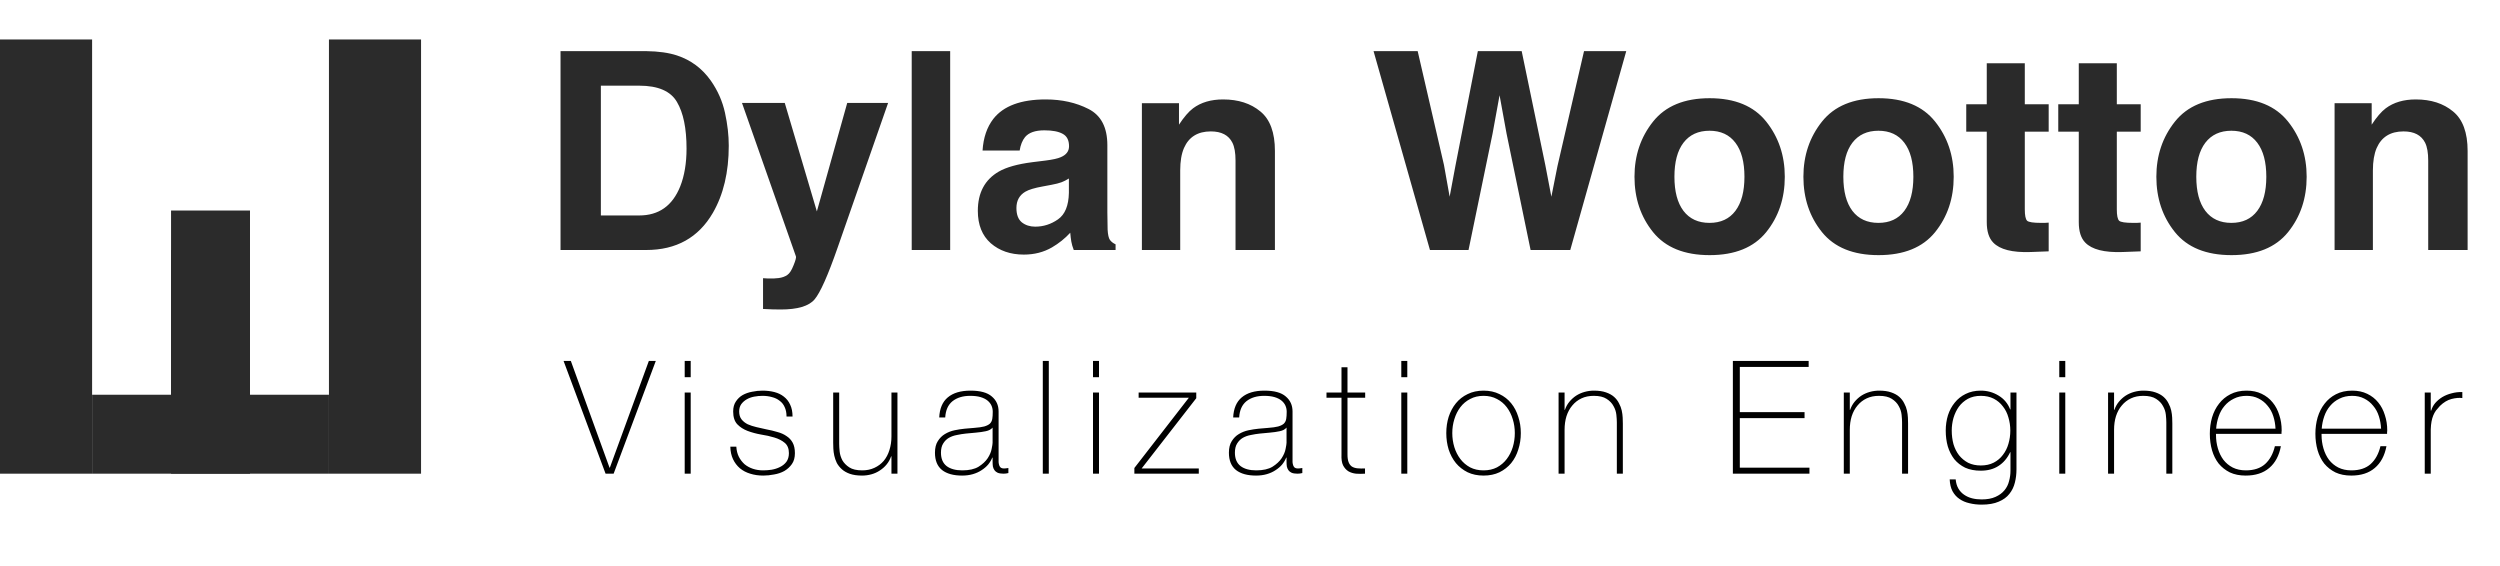
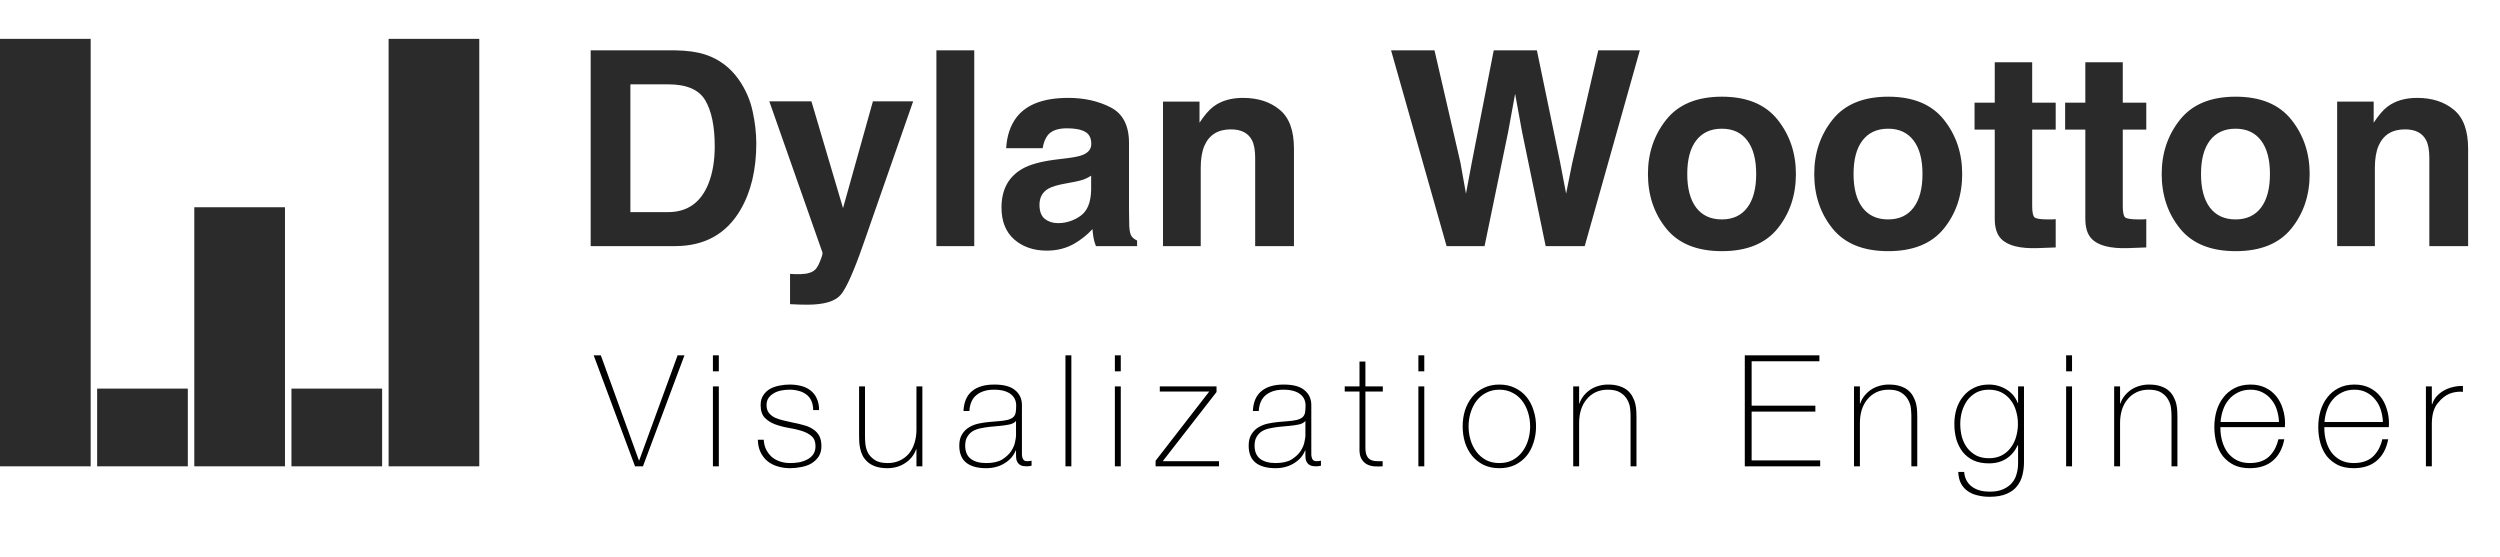
- <svg xmlns="http://www.w3.org/2000/svg" width="190" height="43" viewBox="0 0 190 43" fill="none">
-   <path d="M46.324 35.544H46.348L49.312 27.432H49.84L46.636 36H46.024L42.832 27.432H43.384L46.324 35.544ZM52.037 28.668V27.432H52.493V28.668H52.037ZM52.037 36V29.832H52.493V36H52.037ZM55.961 33.948C55.977 34.236 56.041 34.492 56.153 34.716C56.265 34.932 56.409 35.12 56.585 35.28C56.769 35.432 56.981 35.548 57.221 35.628C57.461 35.708 57.721 35.748 58.001 35.748C58.201 35.748 58.413 35.732 58.637 35.7C58.869 35.66 59.081 35.592 59.273 35.496C59.473 35.4 59.637 35.268 59.765 35.1C59.893 34.924 59.957 34.704 59.957 34.44C59.957 34.096 59.853 33.836 59.645 33.66C59.437 33.484 59.173 33.348 58.853 33.252C58.541 33.156 58.201 33.08 57.833 33.024C57.473 32.96 57.133 32.868 56.813 32.748C56.501 32.628 56.241 32.46 56.033 32.244C55.825 32.02 55.721 31.696 55.721 31.272C55.721 30.968 55.789 30.716 55.925 30.516C56.061 30.308 56.233 30.144 56.441 30.024C56.657 29.904 56.897 29.82 57.161 29.772C57.425 29.716 57.689 29.688 57.953 29.688C58.273 29.688 58.573 29.724 58.853 29.796C59.133 29.868 59.373 29.984 59.573 30.144C59.781 30.304 59.941 30.508 60.053 30.756C60.173 31.004 60.233 31.304 60.233 31.656H59.777C59.777 31.376 59.729 31.136 59.633 30.936C59.545 30.736 59.417 30.576 59.249 30.456C59.089 30.328 58.897 30.236 58.673 30.18C58.449 30.116 58.209 30.084 57.953 30.084C57.745 30.084 57.533 30.104 57.317 30.144C57.109 30.184 56.921 30.252 56.753 30.348C56.585 30.444 56.445 30.568 56.333 30.72C56.229 30.872 56.177 31.056 56.177 31.272C56.177 31.52 56.237 31.72 56.357 31.872C56.477 32.024 56.633 32.148 56.825 32.244C57.025 32.332 57.245 32.404 57.485 32.46C57.733 32.516 57.981 32.572 58.229 32.628C58.533 32.684 58.817 32.752 59.081 32.832C59.353 32.904 59.585 33.008 59.777 33.144C59.977 33.272 60.133 33.44 60.245 33.648C60.357 33.856 60.413 34.12 60.413 34.44C60.413 34.776 60.337 35.052 60.185 35.268C60.033 35.484 59.841 35.66 59.609 35.796C59.377 35.924 59.117 36.012 58.829 36.06C58.549 36.116 58.273 36.144 58.001 36.144C57.649 36.144 57.321 36.096 57.017 36C56.721 35.912 56.461 35.776 56.237 35.592C56.013 35.4 55.837 35.168 55.709 34.896C55.581 34.624 55.513 34.308 55.505 33.948H55.961ZM68.206 36H67.75V34.68H67.726C67.646 34.912 67.53 35.12 67.378 35.304C67.234 35.48 67.062 35.632 66.862 35.76C66.67 35.888 66.458 35.984 66.226 36.048C65.994 36.112 65.758 36.144 65.518 36.144C65.158 36.144 64.85 36.1 64.594 36.012C64.346 35.924 64.142 35.808 63.982 35.664C63.822 35.52 63.694 35.36 63.598 35.184C63.51 35 63.446 34.816 63.406 34.632C63.366 34.448 63.342 34.272 63.334 34.104C63.326 33.928 63.322 33.776 63.322 33.648V29.832H63.778V33.732C63.778 33.892 63.79 34.088 63.814 34.32C63.838 34.544 63.906 34.764 64.018 34.98C64.138 35.188 64.314 35.368 64.546 35.52C64.778 35.672 65.106 35.748 65.53 35.748C65.874 35.748 66.182 35.684 66.454 35.556C66.734 35.428 66.97 35.252 67.162 35.028C67.354 34.796 67.498 34.524 67.594 34.212C67.698 33.892 67.75 33.544 67.75 33.168V29.832H68.206V36ZM75.437 34.776H75.413C75.341 34.96 75.237 35.136 75.101 35.304C74.965 35.464 74.797 35.608 74.597 35.736C74.405 35.864 74.185 35.964 73.937 36.036C73.689 36.108 73.417 36.144 73.121 36.144C72.465 36.144 71.957 36.004 71.597 35.724C71.237 35.436 71.057 34.996 71.057 34.404C71.057 34.044 71.129 33.752 71.273 33.528C71.417 33.296 71.597 33.116 71.813 32.988C72.037 32.852 72.281 32.756 72.545 32.7C72.817 32.644 73.077 32.604 73.325 32.58L74.033 32.52C74.361 32.496 74.617 32.46 74.801 32.412C74.993 32.356 75.137 32.284 75.233 32.196C75.329 32.1 75.389 31.98 75.413 31.836C75.437 31.692 75.449 31.512 75.449 31.296C75.449 31.128 75.417 30.972 75.353 30.828C75.289 30.684 75.189 30.556 75.053 30.444C74.917 30.332 74.741 30.244 74.525 30.18C74.309 30.116 74.045 30.084 73.733 30.084C73.181 30.084 72.733 30.22 72.389 30.492C72.053 30.764 71.869 31.176 71.837 31.728H71.381C71.413 31.048 71.629 30.54 72.029 30.204C72.437 29.86 73.013 29.688 73.757 29.688C74.501 29.688 75.041 29.836 75.377 30.132C75.721 30.42 75.893 30.8 75.893 31.272V34.86C75.893 34.948 75.893 35.036 75.893 35.124C75.901 35.212 75.917 35.292 75.941 35.364C75.965 35.436 76.005 35.496 76.061 35.544C76.117 35.584 76.197 35.604 76.301 35.604C76.381 35.604 76.493 35.592 76.637 35.568V35.952C76.517 35.984 76.393 36 76.265 36C76.081 36 75.933 35.976 75.821 35.928C75.717 35.88 75.637 35.816 75.581 35.736C75.525 35.656 75.485 35.564 75.461 35.46C75.445 35.348 75.437 35.228 75.437 35.1V34.776ZM75.437 32.496C75.325 32.632 75.153 32.724 74.921 32.772C74.697 32.82 74.445 32.856 74.165 32.88L73.397 32.952C73.173 32.976 72.949 33.012 72.725 33.06C72.501 33.1 72.297 33.172 72.113 33.276C71.937 33.38 71.793 33.524 71.681 33.708C71.569 33.884 71.513 34.116 71.513 34.404C71.513 34.86 71.657 35.2 71.945 35.424C72.233 35.64 72.629 35.748 73.133 35.748C73.653 35.748 74.065 35.656 74.369 35.472C74.673 35.28 74.905 35.064 75.065 34.824C75.225 34.576 75.325 34.34 75.365 34.116C75.413 33.884 75.437 33.728 75.437 33.648V32.496ZM79.709 27.432V36H79.253V27.432H79.709ZM83.068 28.668V27.432H83.524V28.668H83.068ZM83.068 36V29.832H83.524V36H83.068ZM91.108 35.604V36H86.212V35.568L90.352 30.228H86.536V29.832H90.916V30.264L86.764 35.604H91.108ZM97.777 34.776H97.753C97.681 34.96 97.577 35.136 97.441 35.304C97.305 35.464 97.137 35.608 96.937 35.736C96.745 35.864 96.525 35.964 96.277 36.036C96.029 36.108 95.757 36.144 95.461 36.144C94.805 36.144 94.297 36.004 93.937 35.724C93.577 35.436 93.397 34.996 93.397 34.404C93.397 34.044 93.469 33.752 93.613 33.528C93.757 33.296 93.937 33.116 94.153 32.988C94.377 32.852 94.621 32.756 94.885 32.7C95.157 32.644 95.417 32.604 95.665 32.58L96.373 32.52C96.701 32.496 96.957 32.46 97.141 32.412C97.333 32.356 97.477 32.284 97.573 32.196C97.669 32.1 97.729 31.98 97.753 31.836C97.777 31.692 97.789 31.512 97.789 31.296C97.789 31.128 97.757 30.972 97.693 30.828C97.629 30.684 97.529 30.556 97.393 30.444C97.257 30.332 97.081 30.244 96.865 30.18C96.649 30.116 96.385 30.084 96.073 30.084C95.521 30.084 95.073 30.22 94.729 30.492C94.393 30.764 94.209 31.176 94.177 31.728H93.721C93.753 31.048 93.969 30.54 94.369 30.204C94.777 29.86 95.353 29.688 96.097 29.688C96.841 29.688 97.381 29.836 97.717 30.132C98.061 30.42 98.233 30.8 98.233 31.272V34.86C98.233 34.948 98.233 35.036 98.233 35.124C98.241 35.212 98.257 35.292 98.281 35.364C98.305 35.436 98.345 35.496 98.401 35.544C98.457 35.584 98.537 35.604 98.641 35.604C98.721 35.604 98.833 35.592 98.977 35.568V35.952C98.857 35.984 98.733 36 98.605 36C98.421 36 98.273 35.976 98.161 35.928C98.057 35.88 97.977 35.816 97.921 35.736C97.865 35.656 97.825 35.564 97.801 35.46C97.785 35.348 97.777 35.228 97.777 35.1V34.776ZM97.777 32.496C97.665 32.632 97.493 32.724 97.261 32.772C97.037 32.82 96.785 32.856 96.505 32.88L95.737 32.952C95.513 32.976 95.289 33.012 95.065 33.06C94.841 33.1 94.637 33.172 94.453 33.276C94.277 33.38 94.133 33.524 94.021 33.708C93.909 33.884 93.853 34.116 93.853 34.404C93.853 34.86 93.997 35.2 94.285 35.424C94.573 35.64 94.969 35.748 95.473 35.748C95.993 35.748 96.405 35.656 96.709 35.472C97.013 35.28 97.245 35.064 97.405 34.824C97.565 34.576 97.665 34.34 97.705 34.116C97.753 33.884 97.777 33.728 97.777 33.648V32.496ZM103.753 30.228H102.409V34.536C102.409 34.784 102.437 34.98 102.493 35.124C102.549 35.268 102.633 35.38 102.745 35.46C102.865 35.532 103.005 35.576 103.165 35.592C103.333 35.608 103.525 35.612 103.741 35.604V36C103.509 36.016 103.281 36.016 103.057 36C102.841 35.976 102.649 35.916 102.481 35.82C102.313 35.716 102.177 35.564 102.073 35.364C101.977 35.164 101.937 34.888 101.953 34.536V30.228H100.813V29.832H101.953V27.912H102.409V29.832H103.753V30.228ZM106.499 28.668V27.432H106.955V28.668H106.499ZM106.499 36V29.832H106.955V36H106.499ZM109.918 32.916C109.918 32.476 109.978 32.064 110.098 31.68C110.226 31.288 110.41 30.944 110.65 30.648C110.89 30.352 111.186 30.12 111.538 29.952C111.89 29.776 112.294 29.688 112.75 29.688C113.206 29.688 113.61 29.776 113.962 29.952C114.314 30.12 114.61 30.352 114.85 30.648C115.09 30.944 115.27 31.288 115.39 31.68C115.518 32.064 115.582 32.476 115.582 32.916C115.582 33.356 115.518 33.772 115.39 34.164C115.27 34.556 115.09 34.9 114.85 35.196C114.61 35.484 114.314 35.716 113.962 35.892C113.61 36.06 113.206 36.144 112.75 36.144C112.294 36.144 111.89 36.06 111.538 35.892C111.186 35.716 110.89 35.484 110.65 35.196C110.41 34.9 110.226 34.556 110.098 34.164C109.978 33.772 109.918 33.356 109.918 32.916ZM110.374 32.916C110.374 33.284 110.426 33.64 110.53 33.984C110.634 34.32 110.786 34.62 110.986 34.884C111.186 35.148 111.434 35.36 111.73 35.52C112.026 35.672 112.366 35.748 112.75 35.748C113.134 35.748 113.474 35.672 113.77 35.52C114.066 35.36 114.314 35.148 114.514 34.884C114.714 34.62 114.866 34.32 114.97 33.984C115.074 33.64 115.126 33.284 115.126 32.916C115.126 32.548 115.074 32.196 114.97 31.86C114.866 31.516 114.714 31.212 114.514 30.948C114.314 30.684 114.066 30.476 113.77 30.324C113.474 30.164 113.134 30.084 112.75 30.084C112.366 30.084 112.026 30.164 111.73 30.324C111.434 30.476 111.186 30.684 110.986 30.948C110.786 31.212 110.634 31.516 110.53 31.86C110.426 32.196 110.374 32.548 110.374 32.916ZM118.452 29.832H118.908V31.152H118.932C119.012 30.92 119.124 30.716 119.268 30.54C119.42 30.356 119.592 30.2 119.784 30.072C119.984 29.944 120.2 29.848 120.432 29.784C120.664 29.72 120.9 29.688 121.14 29.688C121.5 29.688 121.804 29.732 122.052 29.82C122.308 29.908 122.516 30.024 122.676 30.168C122.836 30.312 122.96 30.476 123.048 30.66C123.144 30.836 123.212 31.016 123.252 31.2C123.292 31.384 123.316 31.564 123.324 31.74C123.332 31.908 123.336 32.056 123.336 32.184V36H122.88V32.1C122.88 31.948 122.868 31.756 122.844 31.524C122.82 31.292 122.748 31.072 122.628 30.864C122.516 30.648 122.34 30.464 122.1 30.312C121.868 30.16 121.544 30.084 121.128 30.084C120.776 30.084 120.464 30.148 120.192 30.276C119.92 30.404 119.688 30.584 119.496 30.816C119.304 31.04 119.156 31.312 119.052 31.632C118.956 31.944 118.908 32.288 118.908 32.664V36H118.452V29.832ZM131.698 27.432H137.458V27.888H132.226V31.32H137.146V31.776H132.226V35.544H137.518V36H131.698V27.432ZM140.129 29.832H140.585V31.152H140.609C140.689 30.92 140.801 30.716 140.945 30.54C141.097 30.356 141.269 30.2 141.461 30.072C141.661 29.944 141.877 29.848 142.109 29.784C142.341 29.72 142.577 29.688 142.817 29.688C143.177 29.688 143.481 29.732 143.729 29.82C143.985 29.908 144.193 30.024 144.353 30.168C144.513 30.312 144.637 30.476 144.725 30.66C144.821 30.836 144.889 31.016 144.929 31.2C144.969 31.384 144.993 31.564 145.001 31.74C145.009 31.908 145.013 32.056 145.013 32.184V36H144.557V32.1C144.557 31.948 144.545 31.756 144.521 31.524C144.497 31.292 144.425 31.072 144.305 30.864C144.193 30.648 144.017 30.464 143.777 30.312C143.545 30.16 143.221 30.084 142.805 30.084C142.453 30.084 142.141 30.148 141.869 30.276C141.597 30.404 141.365 30.584 141.173 30.816C140.981 31.04 140.833 31.312 140.729 31.632C140.633 31.944 140.585 32.288 140.585 32.664V36H140.129V29.832ZM153.252 29.832V35.676C153.252 36.02 153.212 36.352 153.132 36.672C153.052 37 152.912 37.288 152.712 37.536C152.52 37.784 152.252 37.98 151.908 38.124C151.564 38.276 151.128 38.352 150.6 38.352C150.272 38.352 149.964 38.316 149.676 38.244C149.388 38.18 149.136 38.072 148.92 37.92C148.704 37.776 148.528 37.58 148.392 37.332C148.264 37.092 148.192 36.792 148.176 36.432H148.632C148.656 36.704 148.724 36.936 148.836 37.128C148.948 37.32 149.092 37.476 149.268 37.596C149.452 37.724 149.656 37.816 149.88 37.872C150.104 37.928 150.344 37.956 150.6 37.956C151.024 37.956 151.376 37.892 151.656 37.764C151.944 37.636 152.172 37.468 152.34 37.26C152.508 37.06 152.624 36.828 152.688 36.564C152.76 36.308 152.796 36.048 152.796 35.784V34.368H152.772C152.556 34.824 152.26 35.172 151.884 35.412C151.516 35.652 151.068 35.772 150.54 35.772C150.084 35.772 149.688 35.696 149.352 35.544C149.024 35.384 148.748 35.168 148.524 34.896C148.308 34.616 148.144 34.292 148.032 33.924C147.928 33.556 147.876 33.156 147.876 32.724C147.876 32.316 147.932 31.928 148.044 31.56C148.164 31.192 148.336 30.872 148.56 30.6C148.784 30.32 149.06 30.1 149.388 29.94C149.724 29.772 150.108 29.688 150.54 29.688C151.028 29.688 151.476 29.812 151.884 30.06C152.3 30.308 152.596 30.66 152.772 31.116H152.796V29.832H153.252ZM150.54 30.084C150.164 30.084 149.836 30.16 149.556 30.312C149.284 30.464 149.056 30.664 148.872 30.912C148.696 31.16 148.56 31.444 148.464 31.764C148.376 32.076 148.332 32.396 148.332 32.724C148.332 33.084 148.376 33.428 148.464 33.756C148.56 34.076 148.7 34.356 148.884 34.596C149.076 34.836 149.308 35.028 149.58 35.172C149.86 35.308 150.18 35.376 150.54 35.376C150.916 35.376 151.244 35.304 151.524 35.16C151.804 35.016 152.036 34.82 152.22 34.572C152.412 34.324 152.552 34.044 152.64 33.732C152.736 33.412 152.784 33.076 152.784 32.724C152.784 32.38 152.736 32.048 152.64 31.728C152.552 31.408 152.412 31.128 152.22 30.888C152.036 30.64 151.804 30.444 151.524 30.3C151.244 30.156 150.916 30.084 150.54 30.084ZM156.505 28.668V27.432H156.961V28.668H156.505ZM156.505 36V29.832H156.961V36H156.505ZM160.213 29.832H160.669V31.152H160.693C160.773 30.92 160.885 30.716 161.029 30.54C161.181 30.356 161.353 30.2 161.545 30.072C161.745 29.944 161.961 29.848 162.193 29.784C162.425 29.72 162.661 29.688 162.901 29.688C163.261 29.688 163.565 29.732 163.813 29.82C164.069 29.908 164.277 30.024 164.437 30.168C164.597 30.312 164.721 30.476 164.809 30.66C164.905 30.836 164.973 31.016 165.013 31.2C165.053 31.384 165.077 31.564 165.085 31.74C165.093 31.908 165.097 32.056 165.097 32.184V36H164.641V32.1C164.641 31.948 164.629 31.756 164.605 31.524C164.581 31.292 164.509 31.072 164.389 30.864C164.277 30.648 164.101 30.464 163.861 30.312C163.629 30.16 163.305 30.084 162.889 30.084C162.537 30.084 162.225 30.148 161.953 30.276C161.681 30.404 161.449 30.584 161.257 30.816C161.065 31.04 160.917 31.312 160.813 31.632C160.717 31.944 160.669 32.288 160.669 32.664V36H160.213V29.832ZM168.415 32.976V33.048C168.415 33.408 168.463 33.752 168.559 34.08C168.655 34.408 168.795 34.696 168.979 34.944C169.171 35.192 169.407 35.388 169.687 35.532C169.975 35.676 170.307 35.748 170.683 35.748C171.299 35.748 171.787 35.588 172.147 35.268C172.507 34.94 172.755 34.488 172.891 33.912H173.347C173.211 34.632 172.915 35.184 172.459 35.568C172.011 35.952 171.415 36.144 170.671 36.144C170.215 36.144 169.815 36.064 169.471 35.904C169.135 35.736 168.851 35.512 168.619 35.232C168.395 34.944 168.227 34.608 168.115 34.224C168.003 33.832 167.947 33.412 167.947 32.964C167.947 32.532 168.003 32.12 168.115 31.728C168.235 31.328 168.411 30.98 168.643 30.684C168.875 30.38 169.163 30.14 169.507 29.964C169.859 29.78 170.271 29.688 170.743 29.688C171.175 29.688 171.555 29.768 171.883 29.928C172.219 30.088 172.499 30.308 172.723 30.588C172.947 30.86 173.115 31.18 173.227 31.548C173.347 31.908 173.407 32.296 173.407 32.712C173.407 32.752 173.403 32.8 173.395 32.856C173.395 32.904 173.395 32.944 173.395 32.976H168.415ZM172.939 32.58C172.923 32.244 172.867 31.928 172.771 31.632C172.675 31.328 172.531 31.064 172.339 30.84C172.155 30.608 171.927 30.424 171.655 30.288C171.391 30.152 171.087 30.084 170.743 30.084C170.375 30.084 170.051 30.156 169.771 30.3C169.491 30.436 169.255 30.62 169.063 30.852C168.871 31.076 168.723 31.34 168.619 31.644C168.515 31.948 168.451 32.26 168.427 32.58H172.939ZM176.438 32.976V33.048C176.438 33.408 176.486 33.752 176.582 34.08C176.678 34.408 176.818 34.696 177.002 34.944C177.194 35.192 177.43 35.388 177.71 35.532C177.998 35.676 178.33 35.748 178.706 35.748C179.322 35.748 179.81 35.588 180.17 35.268C180.53 34.94 180.778 34.488 180.914 33.912H181.37C181.234 34.632 180.938 35.184 180.482 35.568C180.034 35.952 179.438 36.144 178.694 36.144C178.238 36.144 177.838 36.064 177.494 35.904C177.158 35.736 176.874 35.512 176.642 35.232C176.418 34.944 176.25 34.608 176.138 34.224C176.026 33.832 175.97 33.412 175.97 32.964C175.97 32.532 176.026 32.12 176.138 31.728C176.258 31.328 176.434 30.98 176.666 30.684C176.898 30.38 177.186 30.14 177.53 29.964C177.882 29.78 178.294 29.688 178.766 29.688C179.198 29.688 179.578 29.768 179.906 29.928C180.242 30.088 180.522 30.308 180.746 30.588C180.97 30.86 181.138 31.18 181.25 31.548C181.37 31.908 181.43 32.296 181.43 32.712C181.43 32.752 181.426 32.8 181.418 32.856C181.418 32.904 181.418 32.944 181.418 32.976H176.438ZM180.962 32.58C180.946 32.244 180.89 31.928 180.794 31.632C180.698 31.328 180.554 31.064 180.362 30.84C180.178 30.608 179.95 30.424 179.678 30.288C179.414 30.152 179.11 30.084 178.766 30.084C178.398 30.084 178.074 30.156 177.794 30.3C177.514 30.436 177.278 30.62 177.086 30.852C176.894 31.076 176.746 31.34 176.642 31.644C176.538 31.948 176.474 32.26 176.45 32.58H180.962ZM184.737 31.2H184.773C184.829 31 184.929 30.812 185.073 30.636C185.225 30.46 185.405 30.308 185.613 30.18C185.829 30.052 186.065 29.956 186.321 29.892C186.585 29.82 186.857 29.788 187.137 29.796V30.252C186.897 30.22 186.621 30.244 186.309 30.324C186.005 30.404 185.713 30.58 185.433 30.852C185.321 30.972 185.221 31.088 185.133 31.2C185.053 31.312 184.985 31.436 184.929 31.572C184.873 31.708 184.829 31.86 184.797 32.028C184.765 32.196 184.745 32.396 184.737 32.628V36H184.281V29.832H184.737V31.2Z" fill="black" />
-   <path d="M45.666 6.511V16.375H48.578C50.068 16.375 51.107 15.64 51.695 14.17C52.016 13.364 52.177 12.403 52.177 11.289C52.177 9.751 51.934 8.572 51.449 7.751C50.97 6.924 50.013 6.511 48.578 6.511H45.666ZM49.111 3.886C50.047 3.899 50.827 4.009 51.449 4.214C52.508 4.562 53.366 5.202 54.023 6.131C54.549 6.883 54.908 7.697 55.099 8.572C55.291 9.447 55.386 10.281 55.386 11.074C55.386 13.084 54.983 14.786 54.176 16.18C53.083 18.06 51.394 19 49.111 19H42.6V3.886H49.111ZM57.991 21.143L58.36 21.164C58.647 21.177 58.92 21.167 59.18 21.133C59.44 21.099 59.659 21.02 59.836 20.897C60.007 20.781 60.165 20.538 60.308 20.169C60.459 19.8 60.52 19.574 60.493 19.492L56.391 7.823H59.642L62.082 16.067L64.389 7.823H67.496L63.661 18.815C62.923 20.935 62.338 22.247 61.908 22.753C61.477 23.266 60.616 23.522 59.324 23.522C59.064 23.522 58.855 23.519 58.698 23.512C58.541 23.512 58.305 23.502 57.991 23.481V21.143ZM72.213 19H69.29V3.886H72.213V19ZM81.236 13.565C81.052 13.682 80.864 13.777 80.672 13.852C80.488 13.921 80.231 13.986 79.903 14.047L79.247 14.17C78.632 14.28 78.191 14.413 77.924 14.57C77.473 14.837 77.248 15.251 77.248 15.811C77.248 16.31 77.384 16.672 77.658 16.898C77.938 17.117 78.276 17.226 78.673 17.226C79.302 17.226 79.879 17.041 80.406 16.672C80.939 16.303 81.216 15.63 81.236 14.652V13.565ZM79.462 12.202C80.002 12.133 80.389 12.048 80.621 11.945C81.038 11.768 81.247 11.491 81.247 11.115C81.247 10.657 81.086 10.342 80.765 10.171C80.45 9.994 79.985 9.905 79.37 9.905C78.68 9.905 78.191 10.076 77.904 10.418C77.699 10.67 77.562 11.012 77.494 11.443H74.674C74.735 10.465 75.009 9.662 75.494 9.033C76.267 8.049 77.593 7.557 79.473 7.557C80.696 7.557 81.783 7.799 82.733 8.285C83.684 8.77 84.159 9.686 84.159 11.033V16.16C84.159 16.515 84.165 16.946 84.179 17.452C84.2 17.834 84.258 18.094 84.353 18.231C84.449 18.368 84.593 18.48 84.784 18.569V19H81.606C81.517 18.774 81.455 18.562 81.421 18.364C81.387 18.166 81.359 17.94 81.339 17.688C80.936 18.125 80.471 18.498 79.944 18.805C79.315 19.168 78.605 19.349 77.811 19.349C76.8 19.349 75.962 19.061 75.299 18.487C74.643 17.906 74.315 17.086 74.315 16.026C74.315 14.652 74.845 13.658 75.904 13.043C76.485 12.707 77.34 12.468 78.468 12.325L79.462 12.202ZM92.957 7.557C94.112 7.557 95.055 7.861 95.787 8.469C96.525 9.071 96.894 10.072 96.894 11.474V19H93.9V12.202C93.9 11.614 93.821 11.163 93.664 10.848C93.377 10.274 92.83 9.987 92.023 9.987C91.032 9.987 90.352 10.407 89.983 11.248C89.791 11.692 89.696 12.26 89.696 12.95V19H86.784V7.844H89.603V9.474C89.98 8.9 90.335 8.486 90.67 8.233C91.272 7.782 92.034 7.557 92.957 7.557ZM107.743 3.886L109.742 12.54L110.173 14.95L110.614 12.591L112.316 3.886H115.648L117.443 12.54L117.904 14.95L118.366 12.632L120.386 3.886H123.595L119.34 19H116.325L114.5 10.161L113.967 7.239L113.434 10.161L111.608 19H108.676L104.39 3.886H107.743ZM129.922 16.939C130.776 16.939 131.433 16.635 131.891 16.026C132.349 15.418 132.578 14.553 132.578 13.432C132.578 12.311 132.349 11.45 131.891 10.848C131.433 10.24 130.776 9.936 129.922 9.936C129.067 9.936 128.408 10.24 127.943 10.848C127.485 11.45 127.256 12.311 127.256 13.432C127.256 14.553 127.485 15.418 127.943 16.026C128.408 16.635 129.067 16.939 129.922 16.939ZM135.644 13.432C135.644 15.073 135.172 16.477 134.229 17.646C133.285 18.809 131.853 19.39 129.932 19.39C128.011 19.39 126.579 18.809 125.636 17.646C124.692 16.477 124.221 15.073 124.221 13.432C124.221 11.819 124.692 10.421 125.636 9.238C126.579 8.056 128.011 7.464 129.932 7.464C131.853 7.464 133.285 8.056 134.229 9.238C135.172 10.421 135.644 11.819 135.644 13.432ZM142.76 16.939C143.614 16.939 144.271 16.635 144.729 16.026C145.187 15.418 145.416 14.553 145.416 13.432C145.416 12.311 145.187 11.45 144.729 10.848C144.271 10.24 143.614 9.936 142.76 9.936C141.905 9.936 141.246 10.24 140.781 10.848C140.323 11.45 140.094 12.311 140.094 13.432C140.094 14.553 140.323 15.418 140.781 16.026C141.246 16.635 141.905 16.939 142.76 16.939ZM148.481 13.432C148.481 15.073 148.01 16.477 147.066 17.646C146.123 18.809 144.691 19.39 142.77 19.39C140.849 19.39 139.417 18.809 138.474 17.646C137.53 16.477 137.059 15.073 137.059 13.432C137.059 11.819 137.53 10.421 138.474 9.238C139.417 8.056 140.849 7.464 142.77 7.464C144.691 7.464 146.123 8.056 147.066 9.238C148.01 10.421 148.481 11.819 148.481 13.432ZM149.435 10.007V7.926H150.994V4.809H153.885V7.926H155.7V10.007H153.885V15.914C153.885 16.372 153.943 16.659 154.06 16.775C154.176 16.884 154.531 16.939 155.126 16.939C155.215 16.939 155.307 16.939 155.403 16.939C155.505 16.932 155.604 16.925 155.7 16.919V19.102L154.316 19.154C152.935 19.202 151.992 18.962 151.486 18.436C151.158 18.101 150.994 17.585 150.994 16.888V10.007H149.435ZM156.428 10.007V7.926H157.987V4.809H160.878V7.926H162.693V10.007H160.878V15.914C160.878 16.372 160.937 16.659 161.053 16.775C161.169 16.884 161.524 16.939 162.119 16.939C162.208 16.939 162.3 16.939 162.396 16.939C162.499 16.932 162.598 16.925 162.693 16.919V19.102L161.309 19.154C159.928 19.202 158.985 18.962 158.479 18.436C158.151 18.101 157.987 17.585 157.987 16.888V10.007H156.428ZM169.584 16.939C170.438 16.939 171.095 16.635 171.553 16.026C172.011 15.418 172.24 14.553 172.24 13.432C172.24 12.311 172.011 11.45 171.553 10.848C171.095 10.24 170.438 9.936 169.584 9.936C168.729 9.936 168.07 10.24 167.605 10.848C167.147 11.45 166.918 12.311 166.918 13.432C166.918 14.553 167.147 15.418 167.605 16.026C168.07 16.635 168.729 16.939 169.584 16.939ZM175.306 13.432C175.306 15.073 174.834 16.477 173.891 17.646C172.947 18.809 171.515 19.39 169.594 19.39C167.673 19.39 166.241 18.809 165.298 17.646C164.354 16.477 163.883 15.073 163.883 13.432C163.883 11.819 164.354 10.421 165.298 9.238C166.241 8.056 167.673 7.464 169.594 7.464C171.515 7.464 172.947 8.056 173.891 9.238C174.834 10.421 175.306 11.819 175.306 13.432ZM183.601 7.557C184.756 7.557 185.7 7.861 186.431 8.469C187.169 9.071 187.539 10.072 187.539 11.474V19H184.544V12.202C184.544 11.614 184.466 11.163 184.309 10.848C184.021 10.274 183.475 9.987 182.668 9.987C181.677 9.987 180.997 10.407 180.627 11.248C180.436 11.692 180.34 12.26 180.34 12.95V19H177.428V7.844H180.248V9.474C180.624 8.9 180.979 8.486 181.314 8.233C181.916 7.782 182.678 7.557 183.601 7.557Z" fill="#2A2A2A" />
-   <rect y="3" width="7" height="33" fill="#2B2B2B" />
-   <rect x="7" y="30" width="6" height="6" fill="#2B2B2B" />
-   <rect x="13" y="19" width="6" height="17" fill="#2B2B2B" />
-   <rect width="7" height="33" transform="matrix(-1 0 0 1 32 3)" fill="#2B2B2B" />
-   <rect width="6" height="6" transform="matrix(-1 0 0 1 25 30)" fill="#2B2B2B" />
-   <rect width="6" height="20" transform="matrix(-1 0 0 1 19 16)" fill="#2B2B2B" />
+ <svg xmlns="http://www.w3.org/2000/svg" width="193" height="43" viewBox="0 0 193 43" fill="none">
+   <path d="M49.324 35.544H49.348L52.312 27.432H52.84L49.636 36H49.024L45.832 27.432H46.384L49.324 35.544ZM55.037 28.668V27.432H55.493V28.668H55.037ZM55.037 36V29.832H55.493V36H55.037ZM58.961 33.948C58.977 34.236 59.041 34.492 59.153 34.716C59.265 34.932 59.409 35.12 59.585 35.28C59.769 35.432 59.981 35.548 60.221 35.628C60.461 35.708 60.721 35.748 61.001 35.748C61.201 35.748 61.413 35.732 61.637 35.7C61.869 35.66 62.081 35.592 62.273 35.496C62.473 35.4 62.637 35.268 62.765 35.1C62.893 34.924 62.957 34.704 62.957 34.44C62.957 34.096 62.853 33.836 62.645 33.66C62.437 33.484 62.173 33.348 61.853 33.252C61.541 33.156 61.201 33.08 60.833 33.024C60.473 32.96 60.133 32.868 59.813 32.748C59.501 32.628 59.241 32.46 59.033 32.244C58.825 32.02 58.721 31.696 58.721 31.272C58.721 30.968 58.789 30.716 58.925 30.516C59.061 30.308 59.233 30.144 59.441 30.024C59.657 29.904 59.897 29.82 60.161 29.772C60.425 29.716 60.689 29.688 60.953 29.688C61.273 29.688 61.573 29.724 61.853 29.796C62.133 29.868 62.373 29.984 62.573 30.144C62.781 30.304 62.941 30.508 63.053 30.756C63.173 31.004 63.233 31.304 63.233 31.656H62.777C62.777 31.376 62.729 31.136 62.633 30.936C62.545 30.736 62.417 30.576 62.249 30.456C62.089 30.328 61.897 30.236 61.673 30.18C61.449 30.116 61.209 30.084 60.953 30.084C60.745 30.084 60.533 30.104 60.317 30.144C60.109 30.184 59.921 30.252 59.753 30.348C59.585 30.444 59.445 30.568 59.333 30.72C59.229 30.872 59.177 31.056 59.177 31.272C59.177 31.52 59.237 31.72 59.357 31.872C59.477 32.024 59.633 32.148 59.825 32.244C60.025 32.332 60.245 32.404 60.485 32.46C60.733 32.516 60.981 32.572 61.229 32.628C61.533 32.684 61.817 32.752 62.081 32.832C62.353 32.904 62.585 33.008 62.777 33.144C62.977 33.272 63.133 33.44 63.245 33.648C63.357 33.856 63.413 34.12 63.413 34.44C63.413 34.776 63.337 35.052 63.185 35.268C63.033 35.484 62.841 35.66 62.609 35.796C62.377 35.924 62.117 36.012 61.829 36.06C61.549 36.116 61.273 36.144 61.001 36.144C60.649 36.144 60.321 36.096 60.017 36C59.721 35.912 59.461 35.776 59.237 35.592C59.013 35.4 58.837 35.168 58.709 34.896C58.581 34.624 58.513 34.308 58.505 33.948H58.961ZM71.206 36H70.75V34.68H70.726C70.646 34.912 70.53 35.12 70.378 35.304C70.234 35.48 70.062 35.632 69.862 35.76C69.67 35.888 69.458 35.984 69.226 36.048C68.994 36.112 68.758 36.144 68.518 36.144C68.158 36.144 67.85 36.1 67.594 36.012C67.346 35.924 67.142 35.808 66.982 35.664C66.822 35.52 66.694 35.36 66.598 35.184C66.51 35 66.446 34.816 66.406 34.632C66.366 34.448 66.342 34.272 66.334 34.104C66.326 33.928 66.322 33.776 66.322 33.648V29.832H66.778V33.732C66.778 33.892 66.79 34.088 66.814 34.32C66.838 34.544 66.906 34.764 67.018 34.98C67.138 35.188 67.314 35.368 67.546 35.52C67.778 35.672 68.106 35.748 68.53 35.748C68.874 35.748 69.182 35.684 69.454 35.556C69.734 35.428 69.97 35.252 70.162 35.028C70.354 34.796 70.498 34.524 70.594 34.212C70.698 33.892 70.75 33.544 70.75 33.168V29.832H71.206V36ZM78.437 34.776H78.413C78.341 34.96 78.237 35.136 78.101 35.304C77.965 35.464 77.797 35.608 77.597 35.736C77.405 35.864 77.185 35.964 76.937 36.036C76.689 36.108 76.417 36.144 76.121 36.144C75.465 36.144 74.957 36.004 74.597 35.724C74.237 35.436 74.057 34.996 74.057 34.404C74.057 34.044 74.129 33.752 74.273 33.528C74.417 33.296 74.597 33.116 74.813 32.988C75.037 32.852 75.281 32.756 75.545 32.7C75.817 32.644 76.077 32.604 76.325 32.58L77.033 32.52C77.361 32.496 77.617 32.46 77.801 32.412C77.993 32.356 78.137 32.284 78.233 32.196C78.329 32.1 78.389 31.98 78.413 31.836C78.437 31.692 78.449 31.512 78.449 31.296C78.449 31.128 78.417 30.972 78.353 30.828C78.289 30.684 78.189 30.556 78.053 30.444C77.917 30.332 77.741 30.244 77.525 30.18C77.309 30.116 77.045 30.084 76.733 30.084C76.181 30.084 75.733 30.22 75.389 30.492C75.053 30.764 74.869 31.176 74.837 31.728H74.381C74.413 31.048 74.629 30.54 75.029 30.204C75.437 29.86 76.013 29.688 76.757 29.688C77.501 29.688 78.041 29.836 78.377 30.132C78.721 30.42 78.893 30.8 78.893 31.272V34.86C78.893 34.948 78.893 35.036 78.893 35.124C78.901 35.212 78.917 35.292 78.941 35.364C78.965 35.436 79.005 35.496 79.061 35.544C79.117 35.584 79.197 35.604 79.301 35.604C79.381 35.604 79.493 35.592 79.637 35.568V35.952C79.517 35.984 79.393 36 79.265 36C79.081 36 78.933 35.976 78.821 35.928C78.717 35.88 78.637 35.816 78.581 35.736C78.525 35.656 78.485 35.564 78.461 35.46C78.445 35.348 78.437 35.228 78.437 35.1V34.776ZM78.437 32.496C78.325 32.632 78.153 32.724 77.921 32.772C77.697 32.82 77.445 32.856 77.165 32.88L76.397 32.952C76.173 32.976 75.949 33.012 75.725 33.06C75.501 33.1 75.297 33.172 75.113 33.276C74.937 33.38 74.793 33.524 74.681 33.708C74.569 33.884 74.513 34.116 74.513 34.404C74.513 34.86 74.657 35.2 74.945 35.424C75.233 35.64 75.629 35.748 76.133 35.748C76.653 35.748 77.065 35.656 77.369 35.472C77.673 35.28 77.905 35.064 78.065 34.824C78.225 34.576 78.325 34.34 78.365 34.116C78.413 33.884 78.437 33.728 78.437 33.648V32.496ZM82.709 27.432V36H82.253V27.432H82.709ZM86.068 28.668V27.432H86.524V28.668H86.068ZM86.068 36V29.832H86.524V36H86.068ZM94.108 35.604V36H89.212V35.568L93.352 30.228H89.536V29.832H93.916V30.264L89.764 35.604H94.108ZM100.777 34.776H100.753C100.681 34.96 100.577 35.136 100.441 35.304C100.305 35.464 100.137 35.608 99.937 35.736C99.745 35.864 99.525 35.964 99.277 36.036C99.029 36.108 98.757 36.144 98.461 36.144C97.805 36.144 97.297 36.004 96.937 35.724C96.577 35.436 96.397 34.996 96.397 34.404C96.397 34.044 96.469 33.752 96.613 33.528C96.757 33.296 96.937 33.116 97.153 32.988C97.377 32.852 97.621 32.756 97.885 32.7C98.157 32.644 98.417 32.604 98.665 32.58L99.373 32.52C99.701 32.496 99.957 32.46 100.141 32.412C100.333 32.356 100.477 32.284 100.573 32.196C100.669 32.1 100.729 31.98 100.753 31.836C100.777 31.692 100.789 31.512 100.789 31.296C100.789 31.128 100.757 30.972 100.693 30.828C100.629 30.684 100.529 30.556 100.393 30.444C100.257 30.332 100.081 30.244 99.865 30.18C99.649 30.116 99.385 30.084 99.073 30.084C98.521 30.084 98.073 30.22 97.729 30.492C97.393 30.764 97.209 31.176 97.177 31.728H96.721C96.753 31.048 96.969 30.54 97.369 30.204C97.777 29.86 98.353 29.688 99.097 29.688C99.841 29.688 100.381 29.836 100.717 30.132C101.061 30.42 101.233 30.8 101.233 31.272V34.86C101.233 34.948 101.233 35.036 101.233 35.124C101.241 35.212 101.257 35.292 101.281 35.364C101.305 35.436 101.345 35.496 101.401 35.544C101.457 35.584 101.537 35.604 101.641 35.604C101.721 35.604 101.833 35.592 101.977 35.568V35.952C101.857 35.984 101.733 36 101.605 36C101.421 36 101.273 35.976 101.161 35.928C101.057 35.88 100.977 35.816 100.921 35.736C100.865 35.656 100.825 35.564 100.801 35.46C100.785 35.348 100.777 35.228 100.777 35.1V34.776ZM100.777 32.496C100.665 32.632 100.493 32.724 100.261 32.772C100.037 32.82 99.785 32.856 99.505 32.88L98.737 32.952C98.513 32.976 98.289 33.012 98.065 33.06C97.841 33.1 97.637 33.172 97.453 33.276C97.277 33.38 97.133 33.524 97.021 33.708C96.909 33.884 96.853 34.116 96.853 34.404C96.853 34.86 96.997 35.2 97.285 35.424C97.573 35.64 97.969 35.748 98.473 35.748C98.993 35.748 99.405 35.656 99.709 35.472C100.013 35.28 100.245 35.064 100.405 34.824C100.565 34.576 100.665 34.34 100.705 34.116C100.753 33.884 100.777 33.728 100.777 33.648V32.496ZM106.753 30.228H105.409V34.536C105.409 34.784 105.437 34.98 105.493 35.124C105.549 35.268 105.633 35.38 105.745 35.46C105.865 35.532 106.005 35.576 106.165 35.592C106.333 35.608 106.525 35.612 106.741 35.604V36C106.509 36.016 106.281 36.016 106.057 36C105.841 35.976 105.649 35.916 105.481 35.82C105.313 35.716 105.177 35.564 105.073 35.364C104.977 35.164 104.937 34.888 104.953 34.536V30.228H103.813V29.832H104.953V27.912H105.409V29.832H106.753V30.228ZM109.499 28.668V27.432H109.955V28.668H109.499ZM109.499 36V29.832H109.955V36H109.499ZM112.918 32.916C112.918 32.476 112.978 32.064 113.098 31.68C113.226 31.288 113.41 30.944 113.65 30.648C113.89 30.352 114.186 30.12 114.538 29.952C114.89 29.776 115.294 29.688 115.75 29.688C116.206 29.688 116.61 29.776 116.962 29.952C117.314 30.12 117.61 30.352 117.85 30.648C118.09 30.944 118.27 31.288 118.39 31.68C118.518 32.064 118.582 32.476 118.582 32.916C118.582 33.356 118.518 33.772 118.39 34.164C118.27 34.556 118.09 34.9 117.85 35.196C117.61 35.484 117.314 35.716 116.962 35.892C116.61 36.06 116.206 36.144 115.75 36.144C115.294 36.144 114.89 36.06 114.538 35.892C114.186 35.716 113.89 35.484 113.65 35.196C113.41 34.9 113.226 34.556 113.098 34.164C112.978 33.772 112.918 33.356 112.918 32.916ZM113.374 32.916C113.374 33.284 113.426 33.64 113.53 33.984C113.634 34.32 113.786 34.62 113.986 34.884C114.186 35.148 114.434 35.36 114.73 35.52C115.026 35.672 115.366 35.748 115.75 35.748C116.134 35.748 116.474 35.672 116.77 35.52C117.066 35.36 117.314 35.148 117.514 34.884C117.714 34.62 117.866 34.32 117.97 33.984C118.074 33.64 118.126 33.284 118.126 32.916C118.126 32.548 118.074 32.196 117.97 31.86C117.866 31.516 117.714 31.212 117.514 30.948C117.314 30.684 117.066 30.476 116.77 30.324C116.474 30.164 116.134 30.084 115.75 30.084C115.366 30.084 115.026 30.164 114.73 30.324C114.434 30.476 114.186 30.684 113.986 30.948C113.786 31.212 113.634 31.516 113.53 31.86C113.426 32.196 113.374 32.548 113.374 32.916ZM121.452 29.832H121.908V31.152H121.932C122.012 30.92 122.124 30.716 122.268 30.54C122.42 30.356 122.592 30.2 122.784 30.072C122.984 29.944 123.2 29.848 123.432 29.784C123.664 29.72 123.9 29.688 124.14 29.688C124.5 29.688 124.804 29.732 125.052 29.82C125.308 29.908 125.516 30.024 125.676 30.168C125.836 30.312 125.96 30.476 126.048 30.66C126.144 30.836 126.212 31.016 126.252 31.2C126.292 31.384 126.316 31.564 126.324 31.74C126.332 31.908 126.336 32.056 126.336 32.184V36H125.88V32.1C125.88 31.948 125.868 31.756 125.844 31.524C125.82 31.292 125.748 31.072 125.628 30.864C125.516 30.648 125.34 30.464 125.1 30.312C124.868 30.16 124.544 30.084 124.128 30.084C123.776 30.084 123.464 30.148 123.192 30.276C122.92 30.404 122.688 30.584 122.496 30.816C122.304 31.04 122.156 31.312 122.052 31.632C121.956 31.944 121.908 32.288 121.908 32.664V36H121.452V29.832ZM134.698 27.432H140.458V27.888H135.226V31.32H140.146V31.776H135.226V35.544H140.518V36H134.698V27.432ZM143.129 29.832H143.585V31.152H143.609C143.689 30.92 143.801 30.716 143.945 30.54C144.097 30.356 144.269 30.2 144.461 30.072C144.661 29.944 144.877 29.848 145.109 29.784C145.341 29.72 145.577 29.688 145.817 29.688C146.177 29.688 146.481 29.732 146.729 29.82C146.985 29.908 147.193 30.024 147.353 30.168C147.513 30.312 147.637 30.476 147.725 30.66C147.821 30.836 147.889 31.016 147.929 31.2C147.969 31.384 147.993 31.564 148.001 31.74C148.009 31.908 148.013 32.056 148.013 32.184V36H147.557V32.1C147.557 31.948 147.545 31.756 147.521 31.524C147.497 31.292 147.425 31.072 147.305 30.864C147.193 30.648 147.017 30.464 146.777 30.312C146.545 30.16 146.221 30.084 145.805 30.084C145.453 30.084 145.141 30.148 144.869 30.276C144.597 30.404 144.365 30.584 144.173 30.816C143.981 31.04 143.833 31.312 143.729 31.632C143.633 31.944 143.585 32.288 143.585 32.664V36H143.129V29.832ZM156.252 29.832V35.676C156.252 36.02 156.212 36.352 156.132 36.672C156.052 37 155.912 37.288 155.712 37.536C155.52 37.784 155.252 37.98 154.908 38.124C154.564 38.276 154.128 38.352 153.6 38.352C153.272 38.352 152.964 38.316 152.676 38.244C152.388 38.18 152.136 38.072 151.92 37.92C151.704 37.776 151.528 37.58 151.392 37.332C151.264 37.092 151.192 36.792 151.176 36.432H151.632C151.656 36.704 151.724 36.936 151.836 37.128C151.948 37.32 152.092 37.476 152.268 37.596C152.452 37.724 152.656 37.816 152.88 37.872C153.104 37.928 153.344 37.956 153.6 37.956C154.024 37.956 154.376 37.892 154.656 37.764C154.944 37.636 155.172 37.468 155.34 37.26C155.508 37.06 155.624 36.828 155.688 36.564C155.76 36.308 155.796 36.048 155.796 35.784V34.368H155.772C155.556 34.824 155.26 35.172 154.884 35.412C154.516 35.652 154.068 35.772 153.54 35.772C153.084 35.772 152.688 35.696 152.352 35.544C152.024 35.384 151.748 35.168 151.524 34.896C151.308 34.616 151.144 34.292 151.032 33.924C150.928 33.556 150.876 33.156 150.876 32.724C150.876 32.316 150.932 31.928 151.044 31.56C151.164 31.192 151.336 30.872 151.56 30.6C151.784 30.32 152.06 30.1 152.388 29.94C152.724 29.772 153.108 29.688 153.54 29.688C154.028 29.688 154.476 29.812 154.884 30.06C155.3 30.308 155.596 30.66 155.772 31.116H155.796V29.832H156.252ZM153.54 30.084C153.164 30.084 152.836 30.16 152.556 30.312C152.284 30.464 152.056 30.664 151.872 30.912C151.696 31.16 151.56 31.444 151.464 31.764C151.376 32.076 151.332 32.396 151.332 32.724C151.332 33.084 151.376 33.428 151.464 33.756C151.56 34.076 151.7 34.356 151.884 34.596C152.076 34.836 152.308 35.028 152.58 35.172C152.86 35.308 153.18 35.376 153.54 35.376C153.916 35.376 154.244 35.304 154.524 35.16C154.804 35.016 155.036 34.82 155.22 34.572C155.412 34.324 155.552 34.044 155.64 33.732C155.736 33.412 155.784 33.076 155.784 32.724C155.784 32.38 155.736 32.048 155.64 31.728C155.552 31.408 155.412 31.128 155.22 30.888C155.036 30.64 154.804 30.444 154.524 30.3C154.244 30.156 153.916 30.084 153.54 30.084ZM159.505 28.668V27.432H159.961V28.668H159.505ZM159.505 36V29.832H159.961V36H159.505ZM163.213 29.832H163.669V31.152H163.693C163.773 30.92 163.885 30.716 164.029 30.54C164.181 30.356 164.353 30.2 164.545 30.072C164.745 29.944 164.961 29.848 165.193 29.784C165.425 29.72 165.661 29.688 165.901 29.688C166.261 29.688 166.565 29.732 166.813 29.82C167.069 29.908 167.277 30.024 167.437 30.168C167.597 30.312 167.721 30.476 167.809 30.66C167.905 30.836 167.973 31.016 168.013 31.2C168.053 31.384 168.077 31.564 168.085 31.74C168.093 31.908 168.097 32.056 168.097 32.184V36H167.641V32.1C167.641 31.948 167.629 31.756 167.605 31.524C167.581 31.292 167.509 31.072 167.389 30.864C167.277 30.648 167.101 30.464 166.861 30.312C166.629 30.16 166.305 30.084 165.889 30.084C165.537 30.084 165.225 30.148 164.953 30.276C164.681 30.404 164.449 30.584 164.257 30.816C164.065 31.04 163.917 31.312 163.813 31.632C163.717 31.944 163.669 32.288 163.669 32.664V36H163.213V29.832ZM171.415 32.976V33.048C171.415 33.408 171.463 33.752 171.559 34.08C171.655 34.408 171.795 34.696 171.979 34.944C172.171 35.192 172.407 35.388 172.687 35.532C172.975 35.676 173.307 35.748 173.683 35.748C174.299 35.748 174.787 35.588 175.147 35.268C175.507 34.94 175.755 34.488 175.891 33.912H176.347C176.211 34.632 175.915 35.184 175.459 35.568C175.011 35.952 174.415 36.144 173.671 36.144C173.215 36.144 172.815 36.064 172.471 35.904C172.135 35.736 171.851 35.512 171.619 35.232C171.395 34.944 171.227 34.608 171.115 34.224C171.003 33.832 170.947 33.412 170.947 32.964C170.947 32.532 171.003 32.12 171.115 31.728C171.235 31.328 171.411 30.98 171.643 30.684C171.875 30.38 172.163 30.14 172.507 29.964C172.859 29.78 173.271 29.688 173.743 29.688C174.175 29.688 174.555 29.768 174.883 29.928C175.219 30.088 175.499 30.308 175.723 30.588C175.947 30.86 176.115 31.18 176.227 31.548C176.347 31.908 176.407 32.296 176.407 32.712C176.407 32.752 176.403 32.8 176.395 32.856C176.395 32.904 176.395 32.944 176.395 32.976H171.415ZM175.939 32.58C175.923 32.244 175.867 31.928 175.771 31.632C175.675 31.328 175.531 31.064 175.339 30.84C175.155 30.608 174.927 30.424 174.655 30.288C174.391 30.152 174.087 30.084 173.743 30.084C173.375 30.084 173.051 30.156 172.771 30.3C172.491 30.436 172.255 30.62 172.063 30.852C171.871 31.076 171.723 31.34 171.619 31.644C171.515 31.948 171.451 32.26 171.427 32.58H175.939ZM179.438 32.976V33.048C179.438 33.408 179.486 33.752 179.582 34.08C179.678 34.408 179.818 34.696 180.002 34.944C180.194 35.192 180.43 35.388 180.71 35.532C180.998 35.676 181.33 35.748 181.706 35.748C182.322 35.748 182.81 35.588 183.17 35.268C183.53 34.94 183.778 34.488 183.914 33.912H184.37C184.234 34.632 183.938 35.184 183.482 35.568C183.034 35.952 182.438 36.144 181.694 36.144C181.238 36.144 180.838 36.064 180.494 35.904C180.158 35.736 179.874 35.512 179.642 35.232C179.418 34.944 179.25 34.608 179.138 34.224C179.026 33.832 178.97 33.412 178.97 32.964C178.97 32.532 179.026 32.12 179.138 31.728C179.258 31.328 179.434 30.98 179.666 30.684C179.898 30.38 180.186 30.14 180.53 29.964C180.882 29.78 181.294 29.688 181.766 29.688C182.198 29.688 182.578 29.768 182.906 29.928C183.242 30.088 183.522 30.308 183.746 30.588C183.97 30.86 184.138 31.18 184.25 31.548C184.37 31.908 184.43 32.296 184.43 32.712C184.43 32.752 184.426 32.8 184.418 32.856C184.418 32.904 184.418 32.944 184.418 32.976H179.438ZM183.962 32.58C183.946 32.244 183.89 31.928 183.794 31.632C183.698 31.328 183.554 31.064 183.362 30.84C183.178 30.608 182.95 30.424 182.678 30.288C182.414 30.152 182.11 30.084 181.766 30.084C181.398 30.084 181.074 30.156 180.794 30.3C180.514 30.436 180.278 30.62 180.086 30.852C179.894 31.076 179.746 31.34 179.642 31.644C179.538 31.948 179.474 32.26 179.45 32.58H183.962ZM187.737 31.2H187.773C187.829 31 187.929 30.812 188.073 30.636C188.225 30.46 188.405 30.308 188.613 30.18C188.829 30.052 189.065 29.956 189.321 29.892C189.585 29.82 189.857 29.788 190.137 29.796V30.252C189.897 30.22 189.621 30.244 189.309 30.324C189.005 30.404 188.713 30.58 188.433 30.852C188.321 30.972 188.221 31.088 188.133 31.2C188.053 31.312 187.985 31.436 187.929 31.572C187.873 31.708 187.829 31.86 187.797 32.028C187.765 32.196 187.745 32.396 187.737 32.628V36H187.281V29.832H187.737V31.2Z" fill="black" />
+   <path d="M48.666 6.511V16.375H51.578C53.068 16.375 54.107 15.64 54.695 14.17C55.016 13.364 55.177 12.403 55.177 11.289C55.177 9.751 54.934 8.572 54.449 7.751C53.97 6.924 53.013 6.511 51.578 6.511H48.666ZM52.111 3.886C53.047 3.899 53.827 4.009 54.449 4.214C55.508 4.562 56.366 5.202 57.023 6.131C57.549 6.883 57.908 7.697 58.099 8.572C58.291 9.447 58.386 10.281 58.386 11.074C58.386 13.084 57.983 14.786 57.176 16.18C56.083 18.06 54.394 19 52.111 19H45.6V3.886H52.111ZM60.991 21.143L61.36 21.164C61.647 21.177 61.92 21.167 62.18 21.133C62.44 21.099 62.659 21.02 62.836 20.897C63.007 20.781 63.165 20.538 63.308 20.169C63.459 19.8 63.52 19.574 63.493 19.492L59.391 7.823H62.642L65.082 16.067L67.389 7.823H70.496L66.661 18.815C65.923 20.935 65.338 22.247 64.908 22.753C64.477 23.266 63.616 23.522 62.324 23.522C62.064 23.522 61.855 23.519 61.698 23.512C61.541 23.512 61.305 23.502 60.991 23.481V21.143ZM75.213 19H72.29V3.886H75.213V19ZM84.236 13.565C84.052 13.682 83.864 13.777 83.672 13.852C83.488 13.921 83.231 13.986 82.903 14.047L82.247 14.17C81.632 14.28 81.191 14.413 80.924 14.57C80.473 14.837 80.248 15.251 80.248 15.811C80.248 16.31 80.384 16.672 80.658 16.898C80.938 17.117 81.276 17.226 81.673 17.226C82.302 17.226 82.879 17.041 83.406 16.672C83.939 16.303 84.216 15.63 84.236 14.652V13.565ZM82.462 12.202C83.002 12.133 83.389 12.048 83.621 11.945C84.038 11.768 84.247 11.491 84.247 11.115C84.247 10.657 84.086 10.342 83.765 10.171C83.45 9.994 82.985 9.905 82.37 9.905C81.68 9.905 81.191 10.076 80.904 10.418C80.699 10.67 80.562 11.012 80.494 11.443H77.674C77.735 10.465 78.009 9.662 78.494 9.033C79.267 8.049 80.593 7.557 82.473 7.557C83.696 7.557 84.783 7.799 85.733 8.285C86.684 8.77 87.159 9.686 87.159 11.033V16.16C87.159 16.515 87.165 16.946 87.179 17.452C87.2 17.834 87.258 18.094 87.353 18.231C87.449 18.368 87.593 18.48 87.784 18.569V19H84.606C84.517 18.774 84.455 18.562 84.421 18.364C84.387 18.166 84.359 17.94 84.339 17.688C83.936 18.125 83.471 18.498 82.944 18.805C82.315 19.168 81.605 19.349 80.811 19.349C79.8 19.349 78.962 19.061 78.299 18.487C77.643 17.906 77.315 17.086 77.315 16.026C77.315 14.652 77.845 13.658 78.904 13.043C79.485 12.707 80.34 12.468 81.468 12.325L82.462 12.202ZM95.957 7.557C97.112 7.557 98.055 7.861 98.787 8.469C99.525 9.071 99.894 10.072 99.894 11.474V19H96.9V12.202C96.9 11.614 96.821 11.163 96.664 10.848C96.377 10.274 95.83 9.987 95.023 9.987C94.032 9.987 93.352 10.407 92.983 11.248C92.791 11.692 92.696 12.26 92.696 12.95V19H89.784V7.844H92.603V9.474C92.98 8.9 93.335 8.486 93.67 8.233C94.272 7.782 95.034 7.557 95.957 7.557ZM110.743 3.886L112.742 12.54L113.173 14.95L113.614 12.591L115.316 3.886H118.648L120.443 12.54L120.904 14.95L121.366 12.632L123.386 3.886H126.595L122.34 19H119.325L117.5 10.161L116.967 7.239L116.434 10.161L114.608 19H111.676L107.39 3.886H110.743ZM132.922 16.939C133.776 16.939 134.433 16.635 134.891 16.026C135.349 15.418 135.578 14.553 135.578 13.432C135.578 12.311 135.349 11.45 134.891 10.848C134.433 10.24 133.776 9.936 132.922 9.936C132.067 9.936 131.408 10.24 130.943 10.848C130.485 11.45 130.256 12.311 130.256 13.432C130.256 14.553 130.485 15.418 130.943 16.026C131.408 16.635 132.067 16.939 132.922 16.939ZM138.644 13.432C138.644 15.073 138.172 16.477 137.229 17.646C136.285 18.809 134.853 19.39 132.932 19.39C131.011 19.39 129.579 18.809 128.636 17.646C127.692 16.477 127.221 15.073 127.221 13.432C127.221 11.819 127.692 10.421 128.636 9.238C129.579 8.056 131.011 7.464 132.932 7.464C134.853 7.464 136.285 8.056 137.229 9.238C138.172 10.421 138.644 11.819 138.644 13.432ZM145.76 16.939C146.614 16.939 147.271 16.635 147.729 16.026C148.187 15.418 148.416 14.553 148.416 13.432C148.416 12.311 148.187 11.45 147.729 10.848C147.271 10.24 146.614 9.936 145.76 9.936C144.905 9.936 144.246 10.24 143.781 10.848C143.323 11.45 143.094 12.311 143.094 13.432C143.094 14.553 143.323 15.418 143.781 16.026C144.246 16.635 144.905 16.939 145.76 16.939ZM151.481 13.432C151.481 15.073 151.01 16.477 150.066 17.646C149.123 18.809 147.691 19.39 145.77 19.39C143.849 19.39 142.417 18.809 141.474 17.646C140.53 16.477 140.059 15.073 140.059 13.432C140.059 11.819 140.53 10.421 141.474 9.238C142.417 8.056 143.849 7.464 145.77 7.464C147.691 7.464 149.123 8.056 150.066 9.238C151.01 10.421 151.481 11.819 151.481 13.432ZM152.435 10.007V7.926H153.994V4.809H156.885V7.926H158.7V10.007H156.885V15.914C156.885 16.372 156.943 16.659 157.06 16.775C157.176 16.884 157.531 16.939 158.126 16.939C158.215 16.939 158.307 16.939 158.403 16.939C158.505 16.932 158.604 16.925 158.7 16.919V19.102L157.316 19.154C155.935 19.202 154.992 18.962 154.486 18.436C154.158 18.101 153.994 17.585 153.994 16.888V10.007H152.435ZM159.428 10.007V7.926H160.987V4.809H163.878V7.926H165.693V10.007H163.878V15.914C163.878 16.372 163.937 16.659 164.053 16.775C164.169 16.884 164.524 16.939 165.119 16.939C165.208 16.939 165.3 16.939 165.396 16.939C165.499 16.932 165.598 16.925 165.693 16.919V19.102L164.309 19.154C162.928 19.202 161.985 18.962 161.479 18.436C161.151 18.101 160.987 17.585 160.987 16.888V10.007H159.428ZM172.584 16.939C173.438 16.939 174.095 16.635 174.553 16.026C175.011 15.418 175.24 14.553 175.24 13.432C175.24 12.311 175.011 11.45 174.553 10.848C174.095 10.24 173.438 9.936 172.584 9.936C171.729 9.936 171.07 10.24 170.605 10.848C170.147 11.45 169.918 12.311 169.918 13.432C169.918 14.553 170.147 15.418 170.605 16.026C171.07 16.635 171.729 16.939 172.584 16.939ZM178.306 13.432C178.306 15.073 177.834 16.477 176.891 17.646C175.947 18.809 174.515 19.39 172.594 19.39C170.673 19.39 169.241 18.809 168.298 17.646C167.354 16.477 166.883 15.073 166.883 13.432C166.883 11.819 167.354 10.421 168.298 9.238C169.241 8.056 170.673 7.464 172.594 7.464C174.515 7.464 175.947 8.056 176.891 9.238C177.834 10.421 178.306 11.819 178.306 13.432ZM186.601 7.557C187.756 7.557 188.7 7.861 189.431 8.469C190.169 9.071 190.539 10.072 190.539 11.474V19H187.544V12.202C187.544 11.614 187.466 11.163 187.309 10.848C187.021 10.274 186.475 9.987 185.668 9.987C184.677 9.987 183.997 10.407 183.627 11.248C183.436 11.692 183.34 12.26 183.34 12.95V19H180.428V7.844H183.248V9.474C183.624 8.9 183.979 8.486 184.314 8.233C184.916 7.782 185.678 7.557 186.601 7.557Z" fill="#2A2A2A" />
+   <rect className="logoIcon" y="3" width="7" height="33" fill="#2B2B2B" />
+   <rect className="logoIcon" y="30" x="7.5" width="7" height="6" fill="#2B2B2B" />
+   <rect className="logoIcon" y="16" x="15" width="7" height="20" fill="#2B2B2B" />
+   <rect className="logoIcon" y="30" x="22.5" width="7" height="6" fill="#2B2B2B" />
+   <rect className="logoIcon" y="3" x="30" width="7" height="33" fill="#2B2B2B" />
</svg>
